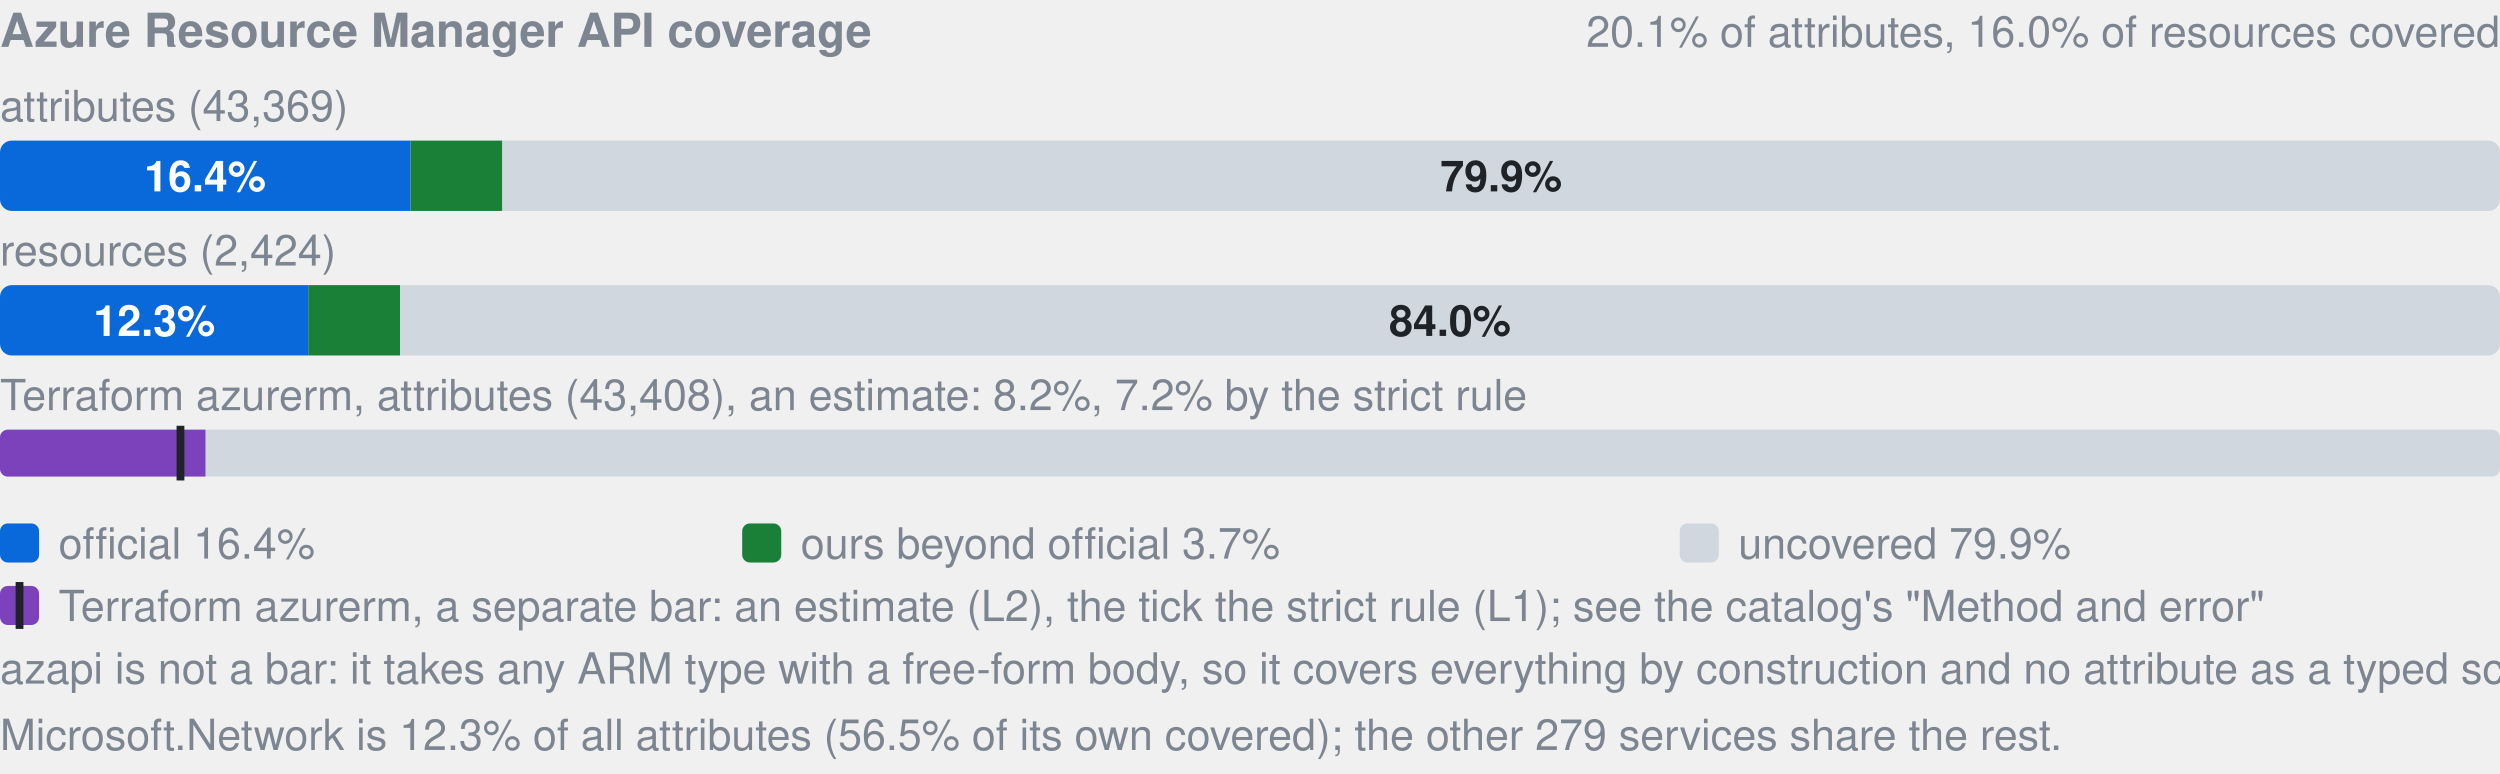
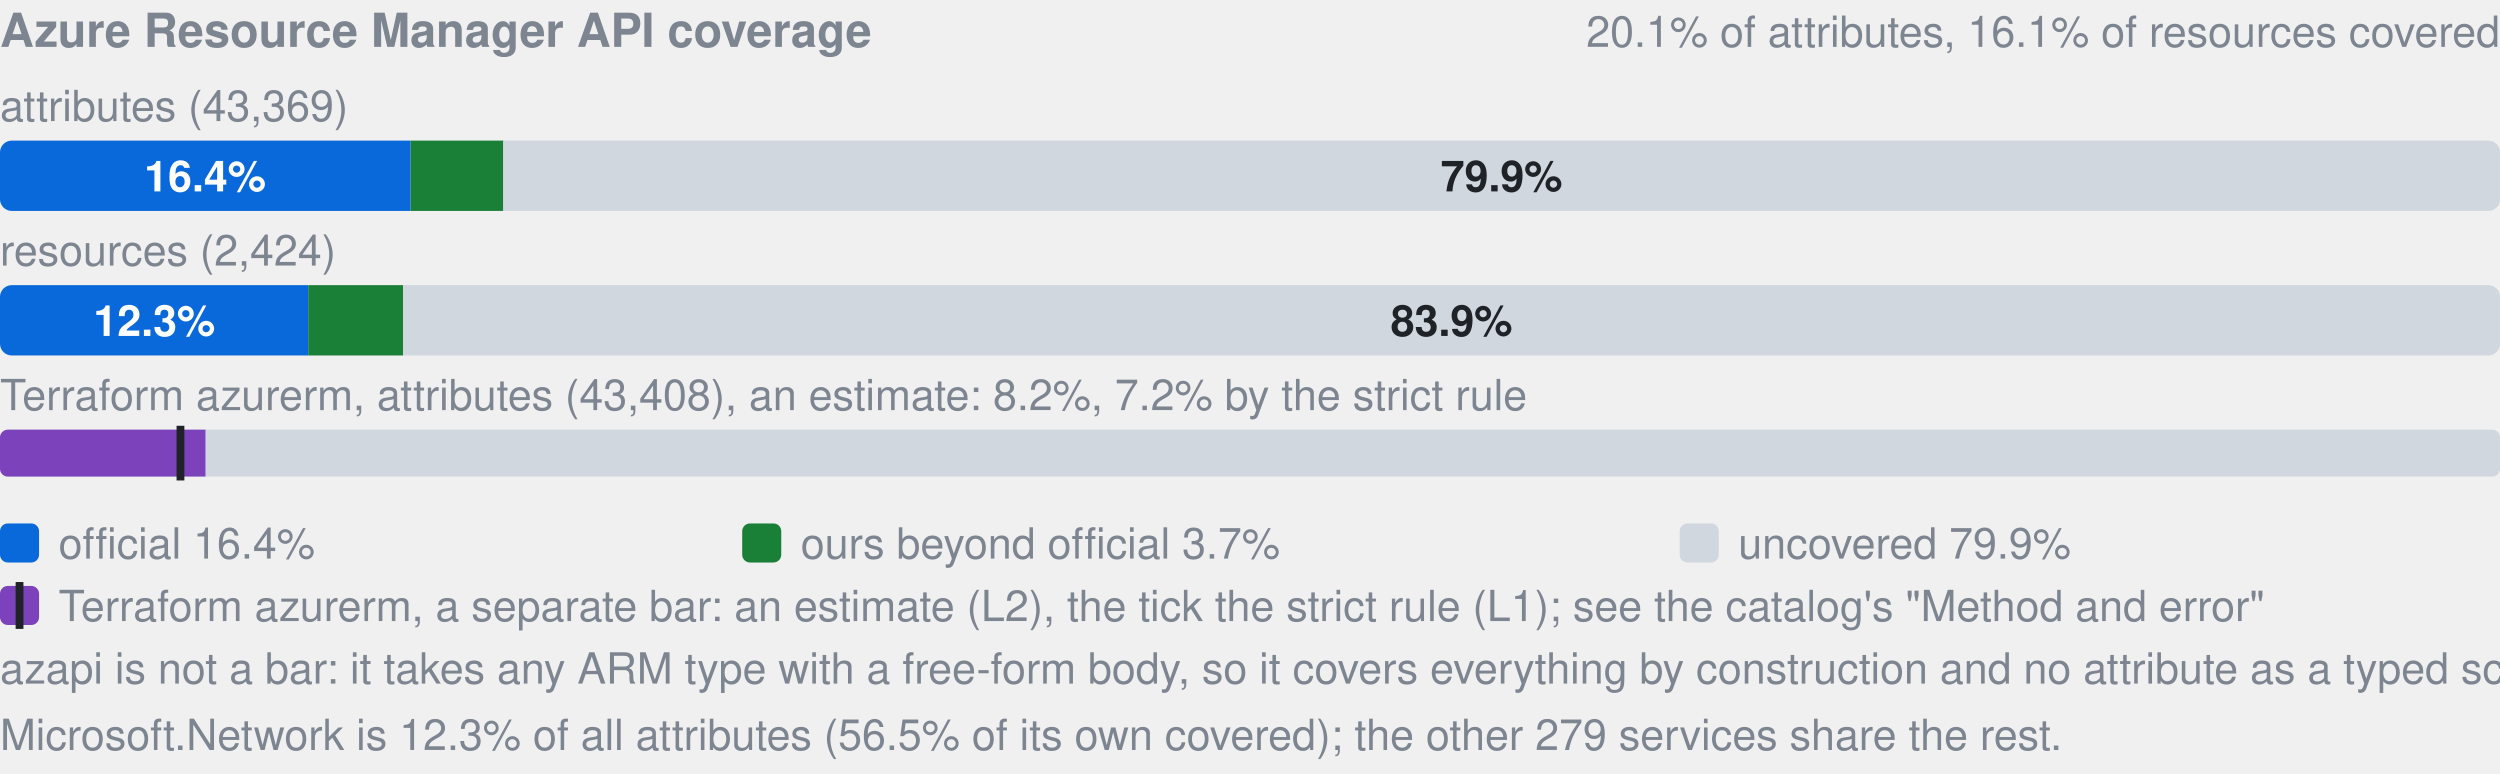
- <svg xmlns="http://www.w3.org/2000/svg" width="640" height="198" viewBox="0 0 640 198" role="img" aria-label="Azure Resource Manager API coverage: by attributes 16.4% official, 3.7% ours beyond official, 79.9% uncovered, of 43369; by resources 12.3% official, 3.7% ours beyond official, 84.0% uncovered, of 2424; Terraform azurerm, an estimate: 8.2% (L2), 7.2% by the strict rule (L1). azapi is not a bar: it takes any ARM type with a free-form body, so it covers everything by construction and no attribute as a typed schema.">
+ <svg xmlns="http://www.w3.org/2000/svg" width="640" height="198" viewBox="0 0 640 198" role="img" aria-label="Azure Resource Manager API coverage: by attributes 16.4% official, 3.7% ours beyond official, 79.9% uncovered, of 43369; by resources 12.3% official, 3.8% ours beyond official, 83.9% uncovered, of 2424; Terraform azurerm, an estimate: 8.2% (L2), 7.2% by the strict rule (L1). azapi is not a bar: it takes any ARM type with a free-form body, so it covers everything by construction and no attribute as a typed schema.">
  <style>text{font-family:-apple-system,BlinkMacSystemFont,"Segoe UI",Helvetica,Arial,sans-serif}.s{font-size:11px;font-weight:600}.t{font-size:11px;fill:#7d8590}.h{font-size:12px;font-weight:600;fill:#7d8590}</style>
  <text x="0" y="12" class="h">Azure Resource Manager API coverage</text>
-   <text x="640" y="12" text-anchor="end" class="t">20.1% of attributes, 16.0% of resources covered</text>
+   <text x="640" y="12" text-anchor="end" class="t">20.1% of attributes, 16.1% of resources covered</text>
  <text x="0" y="31" class="t">attributes (43,369)</text>
  <clipPath id="a">
    <rect x="0.0" y="36.0" width="640.0" height="18.0" rx="3" />
  </clipPath>
  <g clip-path="url(#a)">
    <rect x="0.0" y="36.0" width="105.1" height="18.0" fill="#0969da" />
-     <rect x="105.1" y="36.0" width="23.5" height="18.0" fill="#1a7f37" />
-     <rect x="128.6" y="36.0" width="511.4" height="18.0" fill="#d0d7de" />
+     <rect x="105.1" y="36.0" width="23.8" height="18.0" fill="#1a7f37" />
+     <rect x="128.8" y="36.0" width="511.2" height="18.0" fill="#d0d7de" />
  </g>
  <text x="52.5" y="49.0" text-anchor="middle" fill="#fff" class="s">16.4%</text>
-   <text x="384.3" y="49.0" text-anchor="middle" fill="#1f2328" class="s">79.9%</text>
+   <text x="384.4" y="49.0" text-anchor="middle" fill="#1f2328" class="s">79.9%</text>
  <text x="0" y="68" class="t">resources (2,424)</text>
  <clipPath id="r">
    <rect x="0.0" y="73.0" width="640.0" height="18.0" rx="3" />
  </clipPath>
  <g clip-path="url(#r)">
    <rect x="0.0" y="73.0" width="78.9" height="18.0" fill="#0969da" />
-     <rect x="78.9" y="73.0" width="23.5" height="18.0" fill="#1a7f37" />
-     <rect x="102.4" y="73.0" width="537.6" height="18.0" fill="#d0d7de" />
+     <rect x="78.9" y="73.0" width="24.3" height="18.0" fill="#1a7f37" />
+     <rect x="103.2" y="73.0" width="536.8" height="18.0" fill="#d0d7de" />
  </g>
  <text x="39.5" y="86.0" text-anchor="middle" fill="#fff" class="s">12.3%</text>
-   <text x="371.2" y="86.0" text-anchor="middle" fill="#1f2328" class="s">84.0%</text>
+   <text x="371.6" y="86.0" text-anchor="middle" fill="#1f2328" class="s">83.9%</text>
  <text x="0" y="105" class="t">Terraform azurerm, attributes (43,408), an estimate: 8.2%, 7.2% by the strict rule</text>
  <clipPath id="tf">
    <rect x="0.0" y="110.0" width="640.0" height="12.0" rx="2" />
  </clipPath>
  <g clip-path="url(#tf)">
    <rect x="0.0" y="110.0" width="640.0" height="12.0" fill="#d0d7de" />
    <rect x="0.0" y="110.0" width="52.6" height="12.0" fill="#7b42bc" />
  </g>
  <rect x="45.2" y="109.0" width="2" height="14.0" fill="#1f2328" />
  <rect x="0" y="134" width="10" height="10" rx="2" fill="#0969da" />
  <text x="15" y="143" class="t">official 16.4%</text>
  <rect x="190" y="134" width="10" height="10" rx="2" fill="#1a7f37" />
  <text x="205" y="143" class="t">ours beyond official 3.7%</text>
  <rect x="430" y="134" width="10" height="10" rx="2" fill="#d0d7de" />
  <text x="445" y="143" class="t">uncovered 79.9%</text>
  <rect x="0" y="150" width="10" height="10" rx="2" fill="#7b42bc" />
  <rect x="4" y="149" width="2" height="12" fill="#1f2328" />
  <text x="15" y="159" class="t">Terraform azurerm, a separate bar: an estimate (L2), the tick the strict rule (L1); see the catalog's "Method and error"</text>
  <text x="0" y="175" class="t">azapi is not a bar: it takes any ARM type with a free-form body, so it covers everything by construction and no attribute as a typed schema.</text>
  <text x="0" y="192" class="t">Microsoft.Network is 12.3% of all attributes (56.5% of its own covered); the other 279 services share the rest.</text>
</svg>
